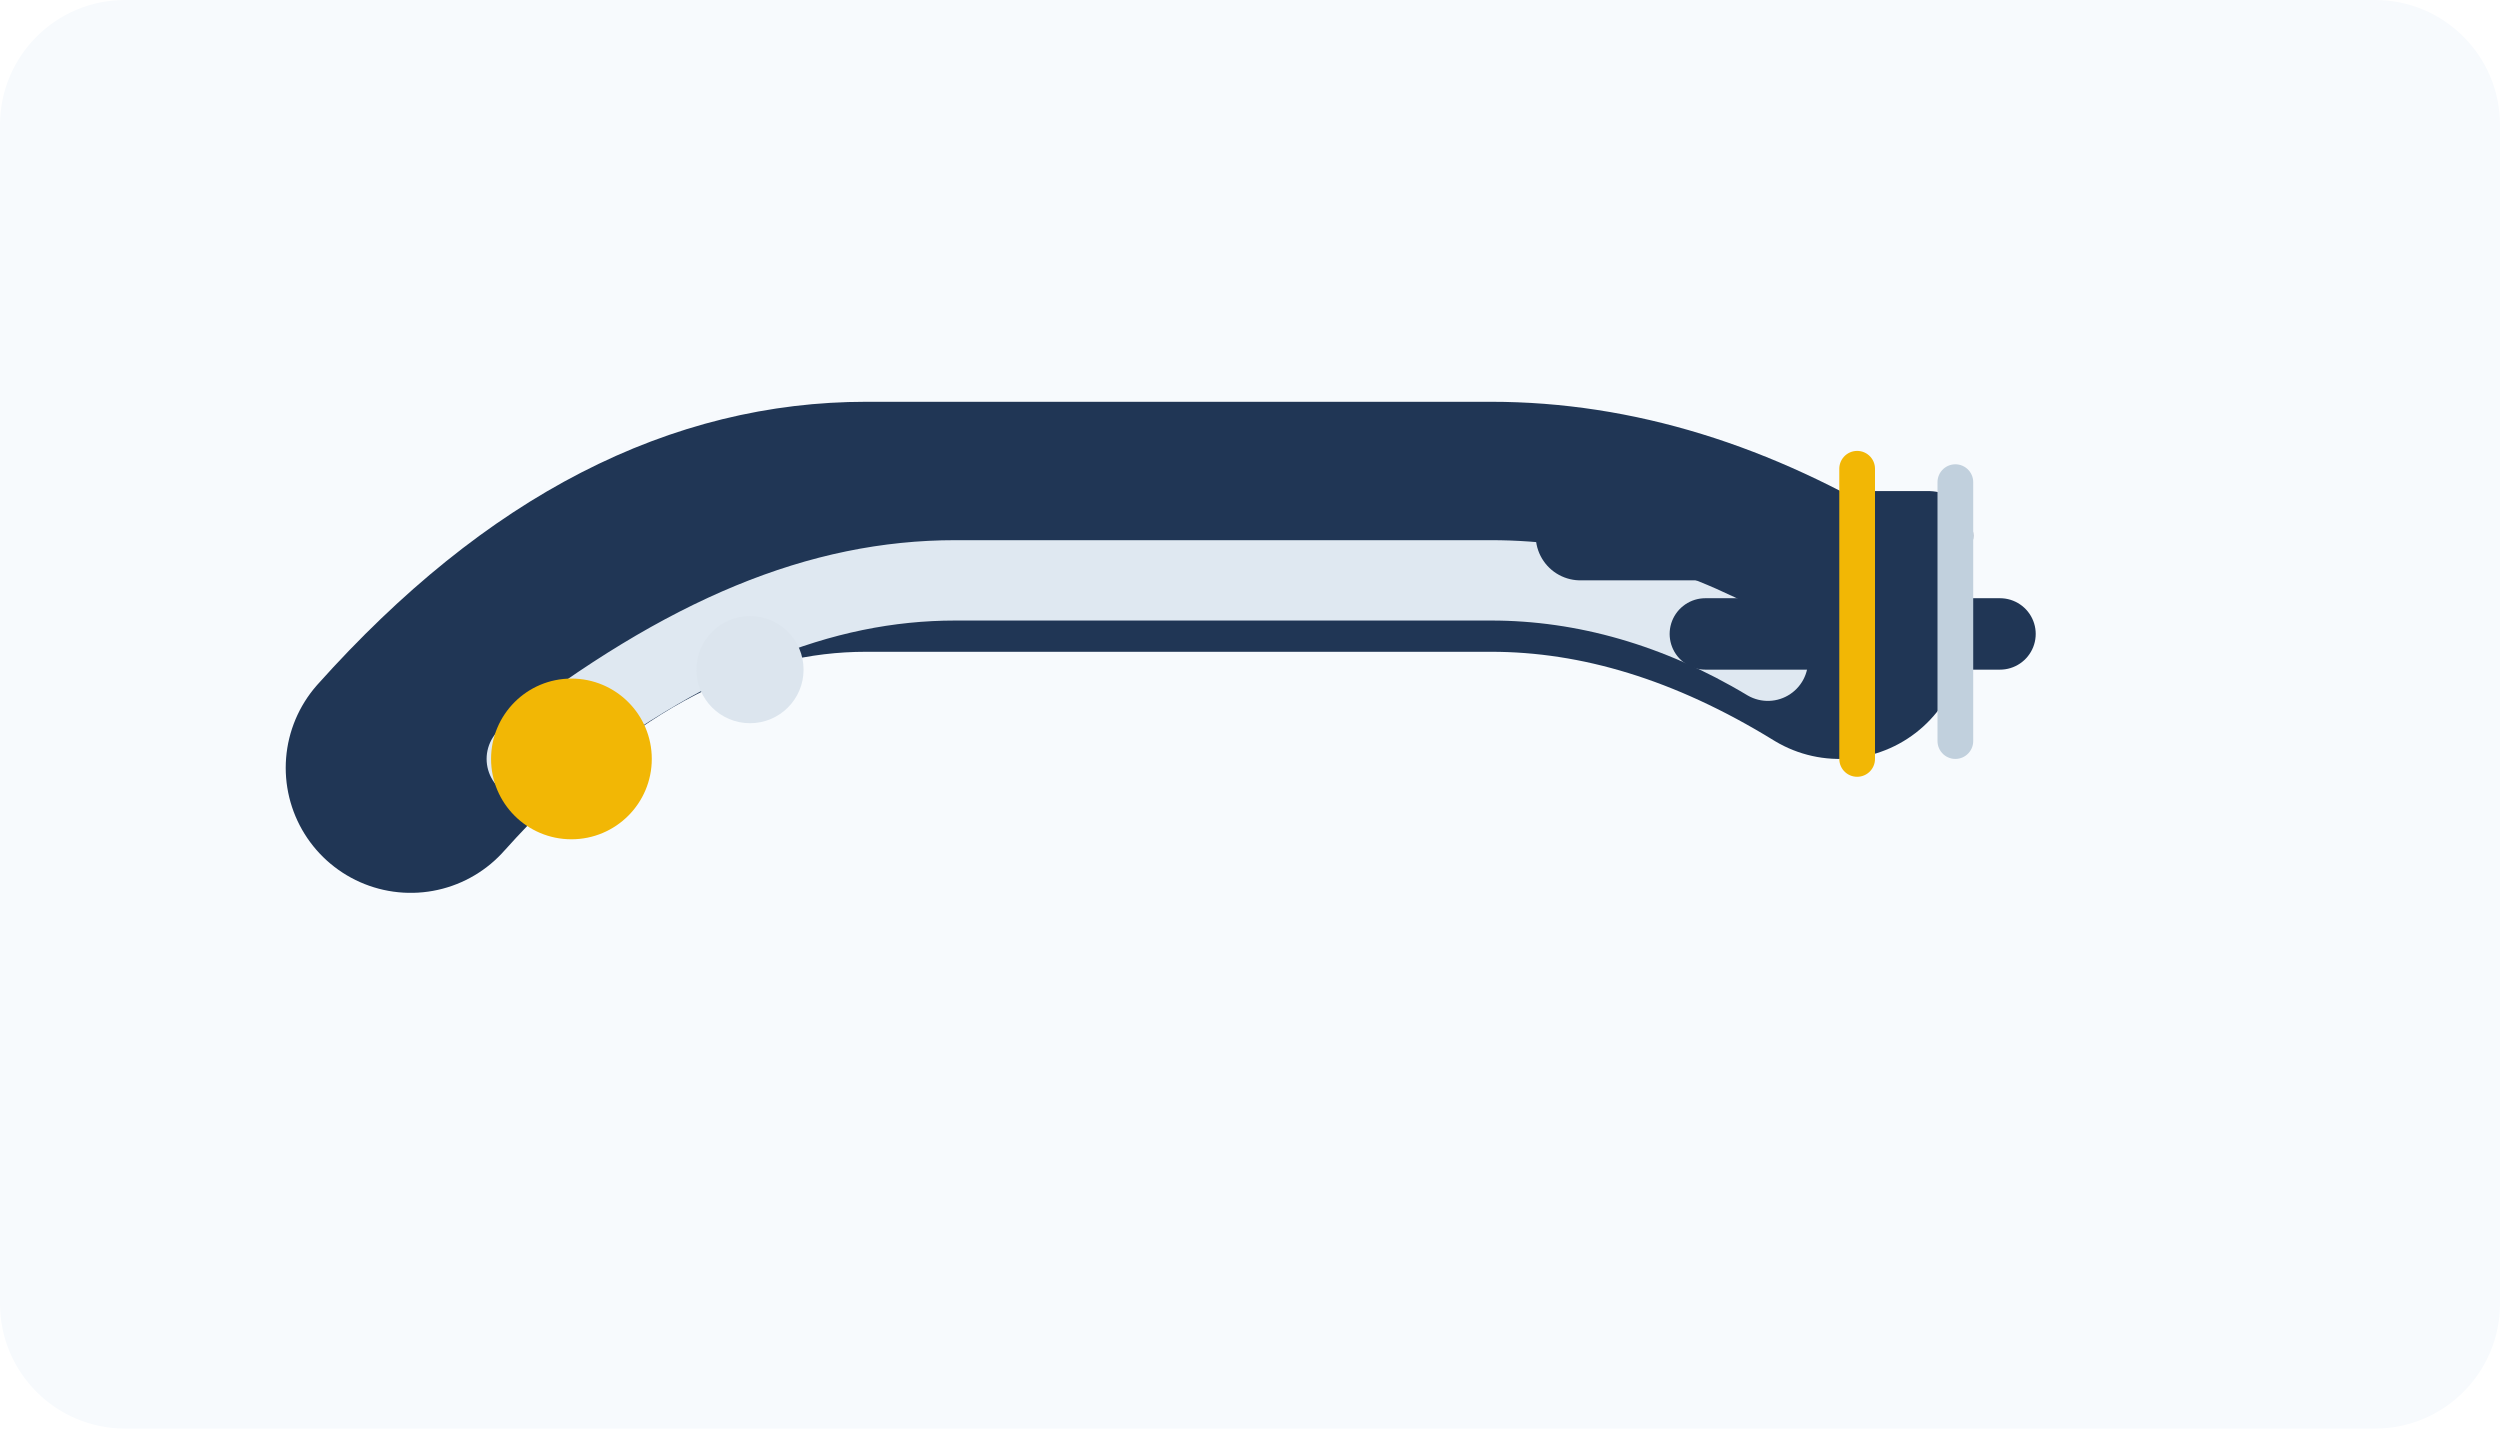
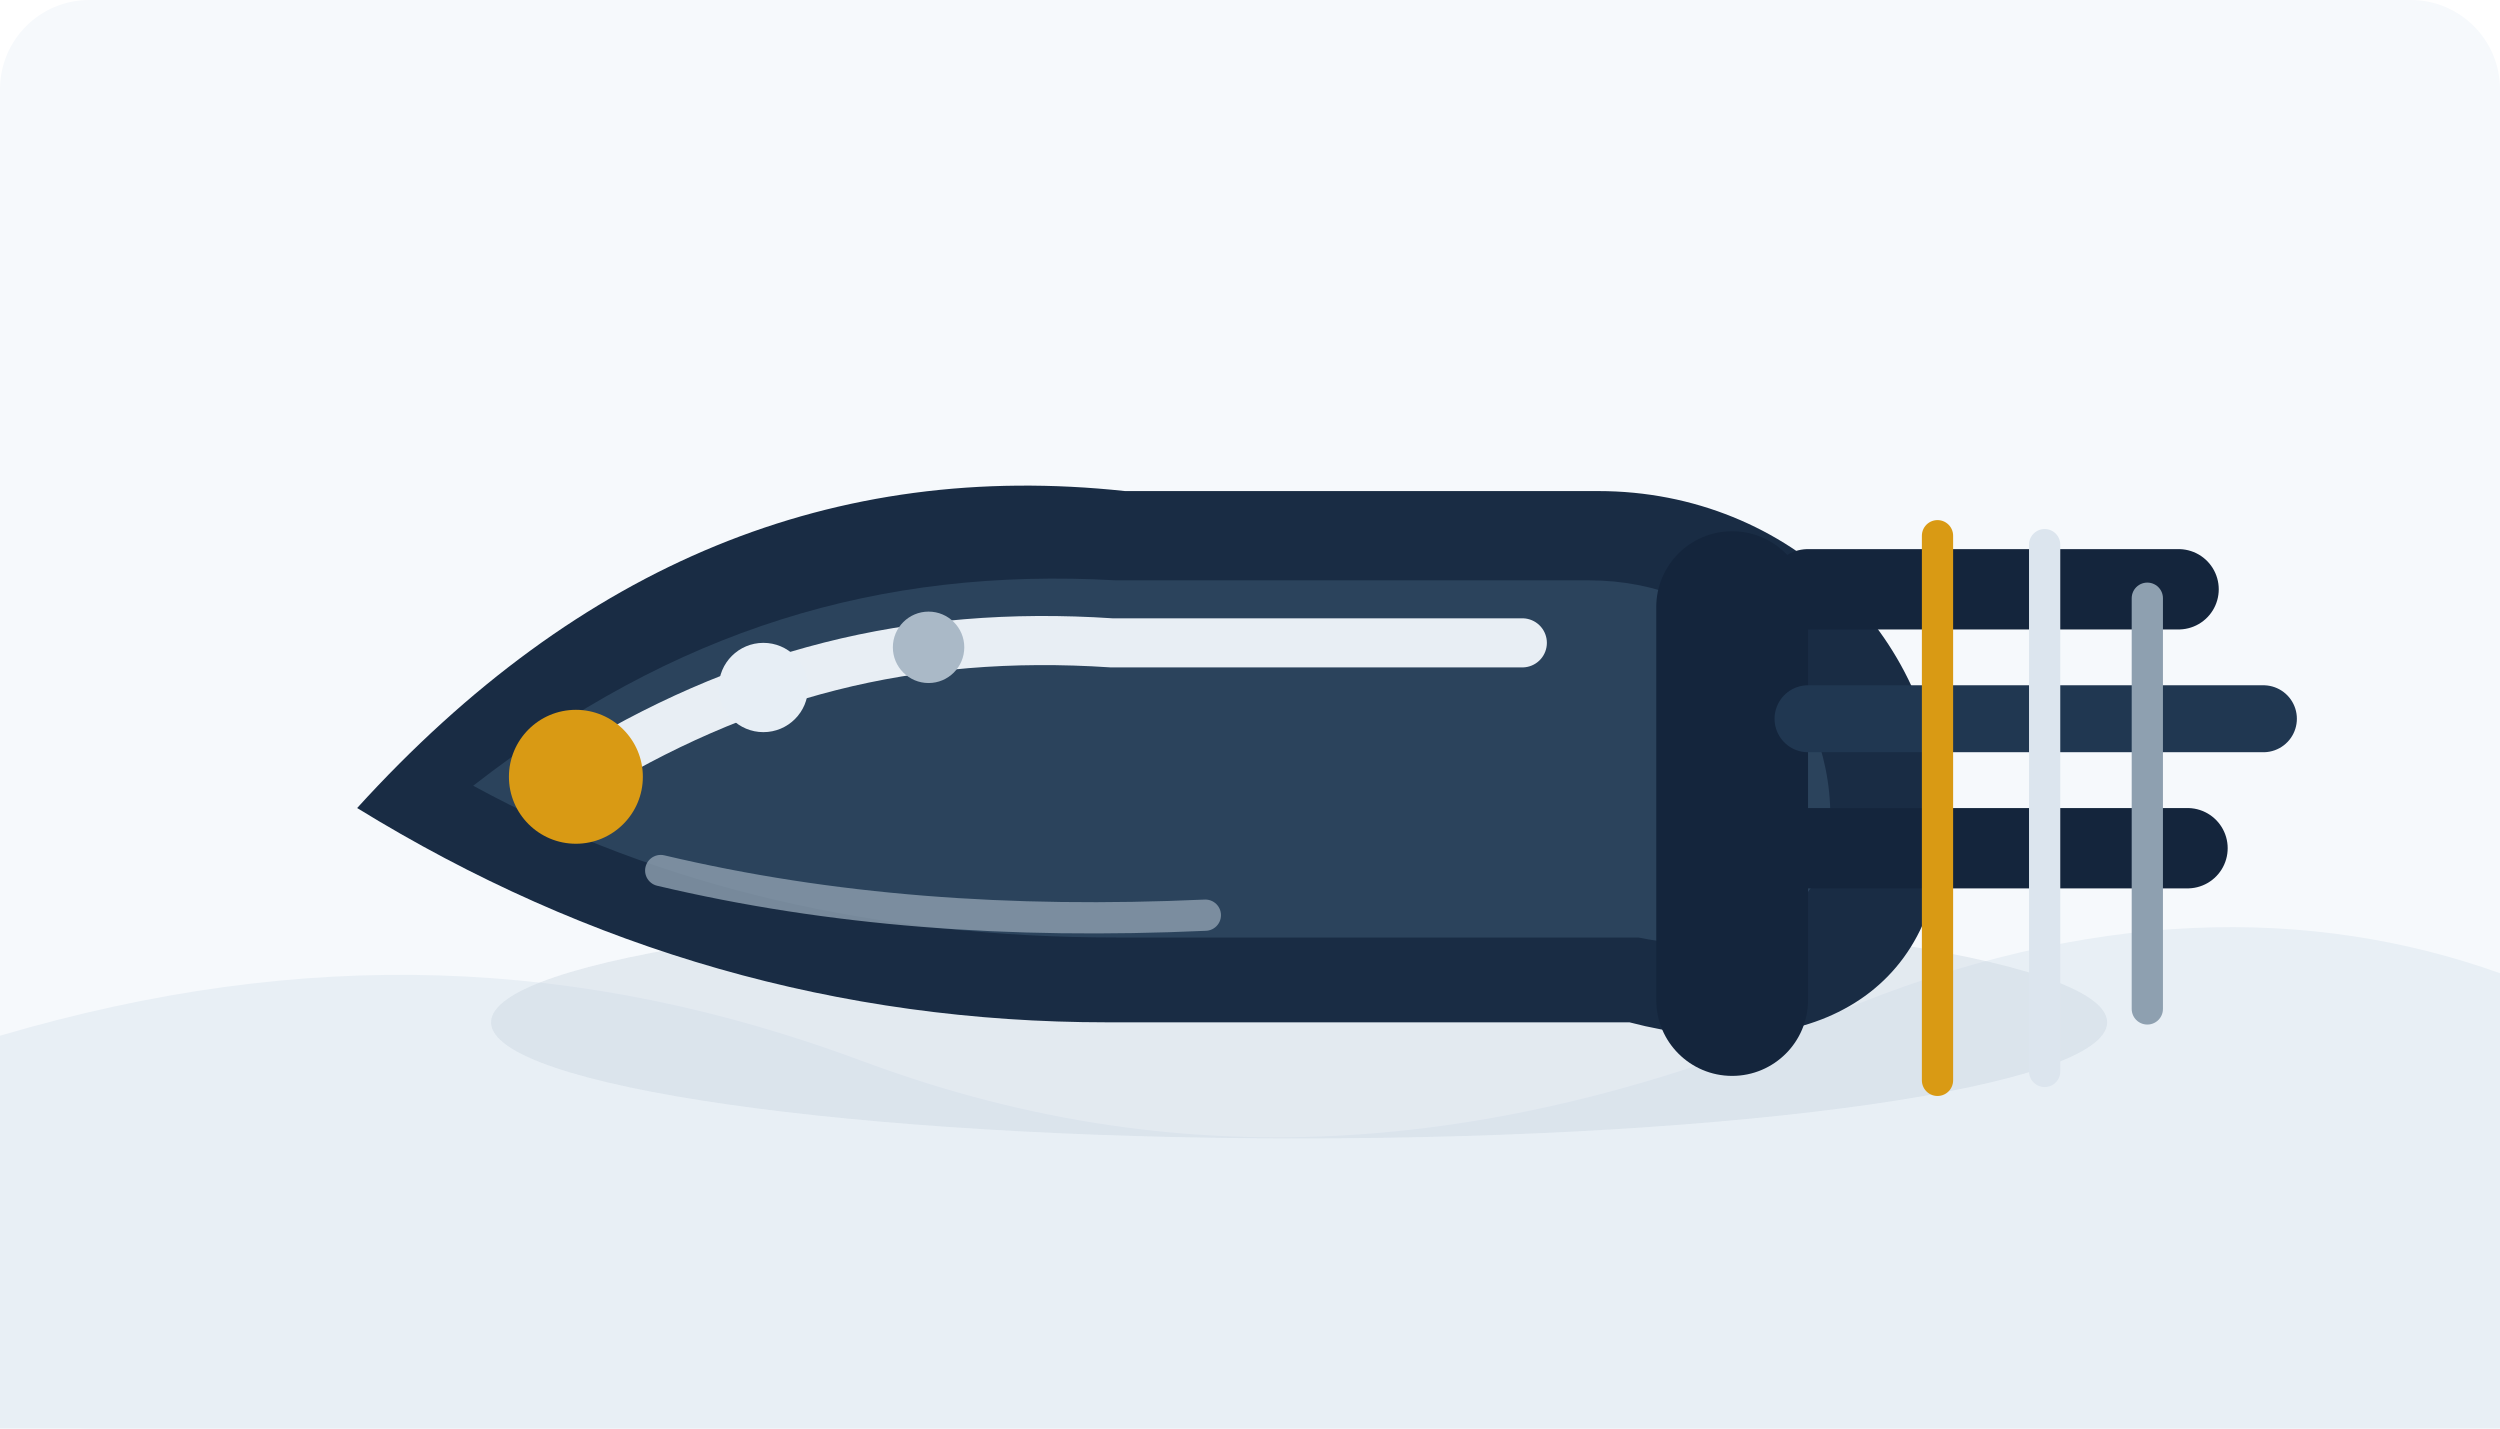
<svg xmlns="http://www.w3.org/2000/svg" width="560" height="320" viewBox="0 0 560 320" fill="none">
-   <rect width="560" height="320" rx="28" fill="#F7FAFD" />
-   <path d="M92 172C126 134 160 118 194 118H334C360 118 386 126 412 142" stroke="#203655" stroke-width="56" stroke-linecap="round" />
-   <path d="M118 170C154 142 184 130 214 130H334C355 130 376 136 396 148" stroke="#DFE8F1" stroke-width="18" stroke-linecap="round" />
-   <path d="M354 120L432 120" stroke="#203655" stroke-width="20" stroke-linecap="round" />
-   <path d="M382 142L448 142" stroke="#203655" stroke-width="16" stroke-linecap="round" />
-   <path d="M416 105V170" stroke="#F2B705" stroke-width="8" stroke-linecap="round" />
-   <path d="M438 108V166" stroke="#C1D0DD" stroke-width="8" stroke-linecap="round" />
-   <circle cx="128" cy="170" r="18" fill="#F2B705" />
-   <circle cx="168" cy="150" r="12" fill="#DCE5EE" />
+   <rect width="560" height="320" rx="20" fill="#F6F9FC" />
+   <path d="M0 232C68 212 130 214 194 238C267 265 338 258 411 227C468 203 518 203 560 218V320H0V232Z" fill="#E8EFF5" />
+   <ellipse cx="291" cy="229" rx="181" ry="26" fill="#C8D4DF" opacity=".42" />
+   <path d="M80 181C130 126 187 103 252 110H358C401 110 435 143 435 185C435 224 403 239 365 229H248C188 229 132 213 80 181Z" fill="#192C44" />
+   <path d="M106 176C151 141 197 127 250 130H356C386 130 410 153 410 183C410 205 391 215 367 210H250C197 210 148 199 106 176Z" fill="#2B435C" />
+   <path d="M129 174C166 151 204 141 249 144H341" stroke="#E8EEF4" stroke-width="11" stroke-linecap="round" />
+   <path d="M148 195C186 204 226 207 270 205" stroke="#8EA0B0" stroke-width="7" stroke-linecap="round" opacity=".8" />
+   <rect x="371" y="119" width="34" height="122" rx="17" fill="#14253C" />
+   <path d="M405 132H488" stroke="#14253C" stroke-width="18" stroke-linecap="round" />
+   <path d="M405 161H507" stroke="#203751" stroke-width="15" stroke-linecap="round" />
+   <path d="M405 190H490" stroke="#14253C" stroke-width="18" stroke-linecap="round" />
+   <path d="M434 120V242" stroke="#D99A14" stroke-width="7" stroke-linecap="round" />
+   <path d="M458 122V240" stroke="#DCE5EE" stroke-width="7" stroke-linecap="round" />
+   <path d="M481 134V226" stroke="#8EA0B0" stroke-width="7" stroke-linecap="round" />
+   <circle cx="129" cy="174" r="15" fill="#D99A14" />
+   <circle cx="171" cy="154" r="10" fill="#E7EEF5" />
+   <circle cx="208" cy="145" r="8" fill="#AAB9C7" />
</svg>
